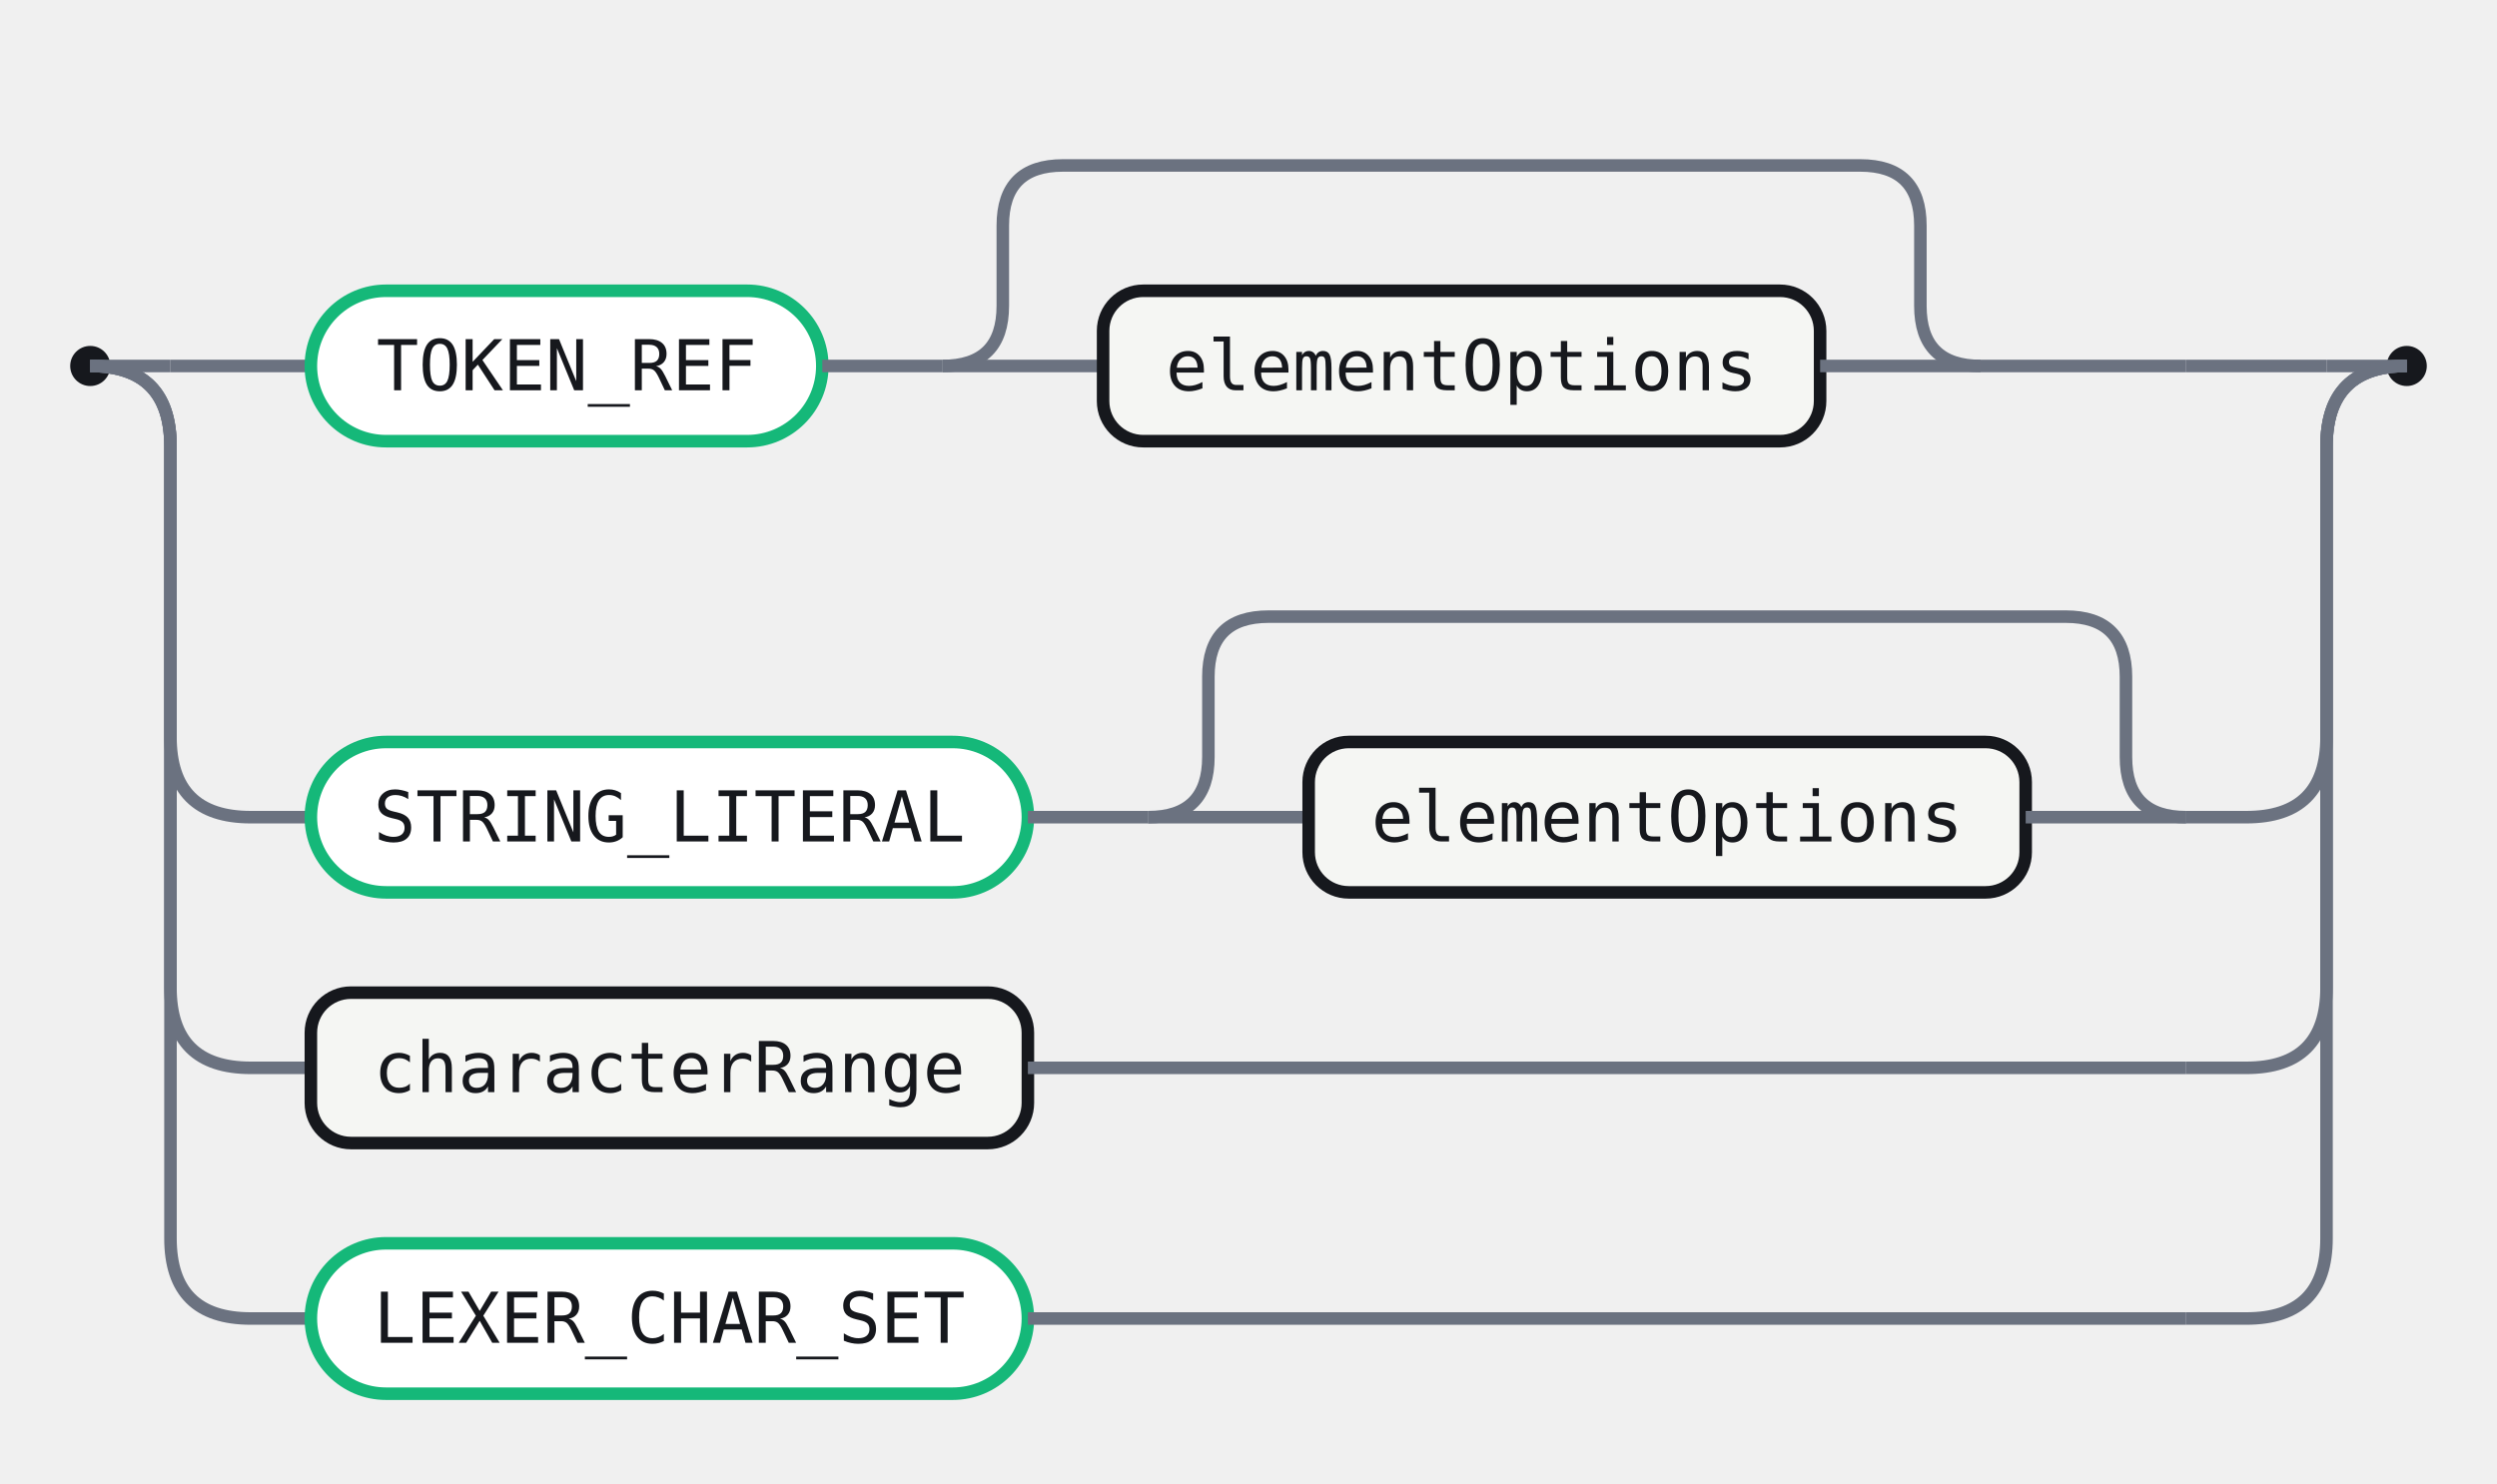
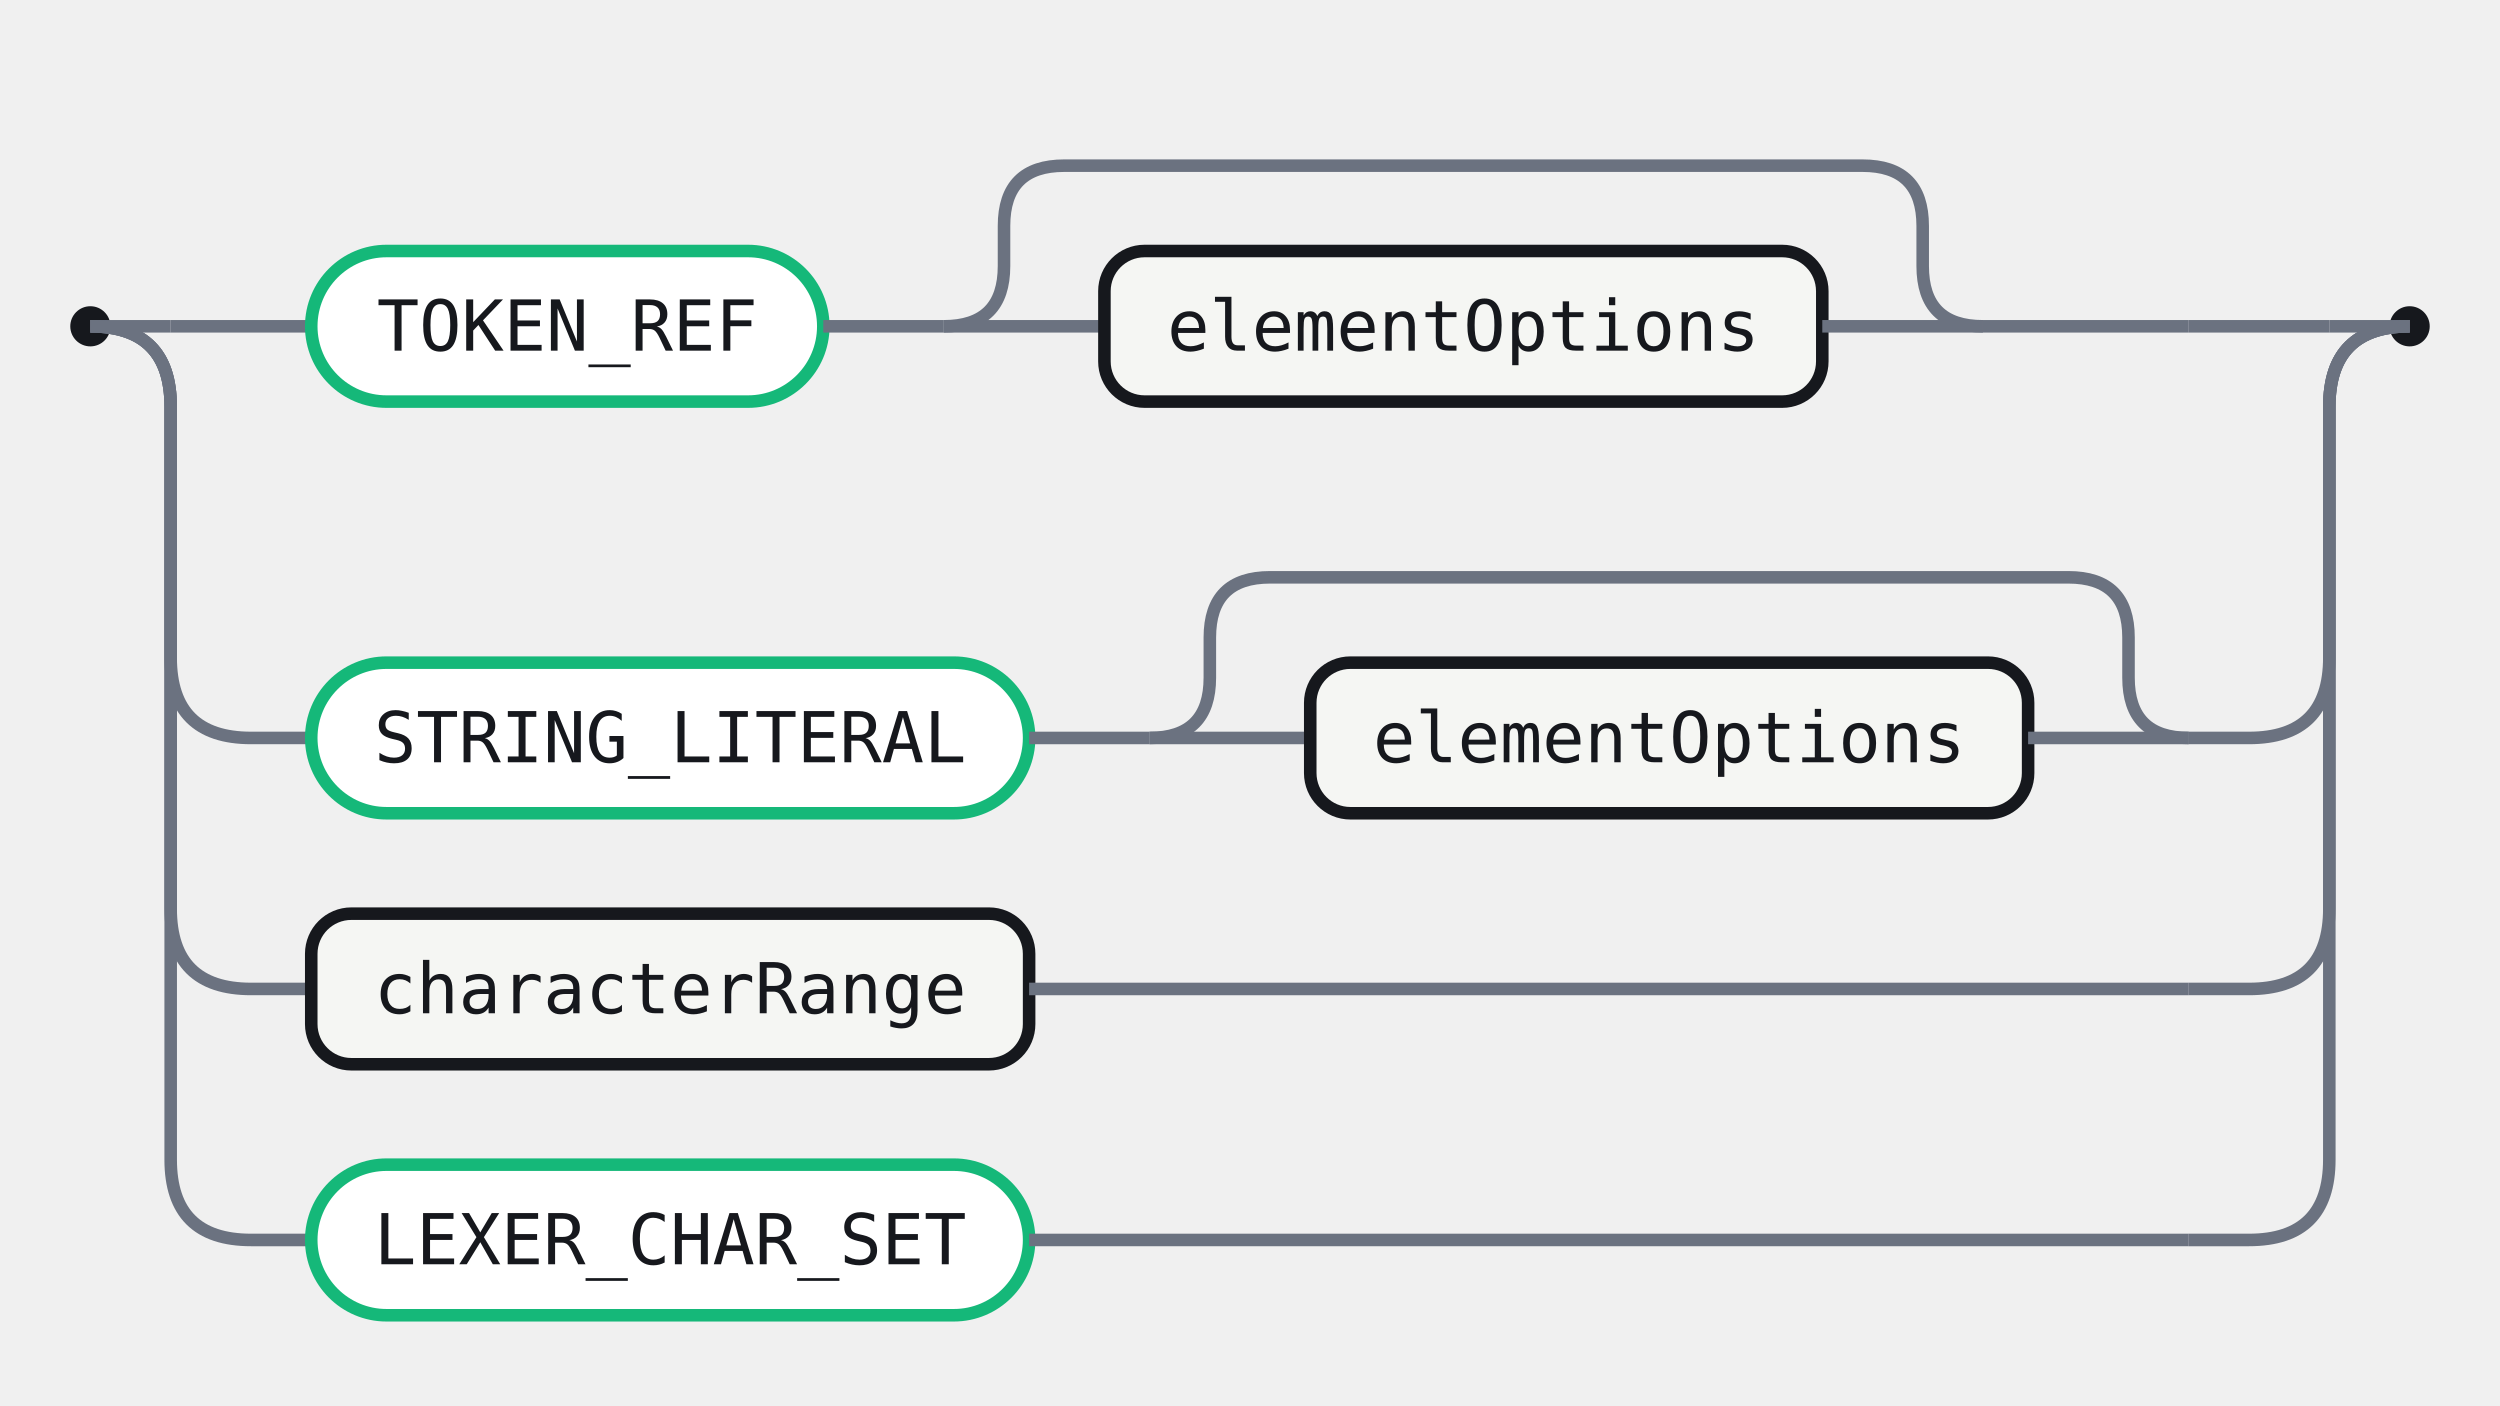
- <svg xmlns="http://www.w3.org/2000/svg" width="498" height="296" viewBox="0 0 498 296" role="img" aria-label="Railroad diagram for the setElement rule">
+ <svg xmlns="http://www.w3.org/2000/svg" width="498" height="280" viewBox="0 0 498 280" role="img" aria-label="Railroad diagram for the setElement rule">
  <style>.rr-track{fill:none;stroke:#6B7280;stroke-width:2.5}.rr-term{fill:#fff;stroke:#15B879;stroke-width:2.5}.rr-nonterm{fill:#F5F6F3;stroke:#16181D;stroke-width:2.5}.rr-text{fill:#16181D;font:14px 'Fira Code',ui-monospace,SFMono-Regular,Menlo,Consolas,monospace;font-feature-settings:"liga" 1,"calt" 1;}.rr-action-text{fill:#6B7280;font:14px 'Fira Code',ui-monospace,SFMono-Regular,Menlo,Consolas,monospace;font-style:italic;font-feature-settings:"liga" 1,"calt" 1;}.rr-cap{fill:#16181D}.rr-arrow{fill:#6B7280}</style>
-   <circle class="rr-cap" cx="18" cy="73" r="4" />
-   <circle class="rr-cap" cx="480" cy="73" r="4" />
-   <path class="rr-track" d="M18 73 H34" />
-   <path class="rr-track" d="M464 73 H480" />
-   <path class="rr-track" d="M34 73 H62" />
+   <circle class="rr-cap" cx="18" cy="65" r="4" />
+   <circle class="rr-cap" cx="480" cy="65" r="4" />
+   <path class="rr-track" d="M18 65 H34" />
+   <path class="rr-track" d="M464 65 H480" />
+   <path class="rr-track" d="M34 65 H62" />
  <g class="rr-node rr-node-term" data-rr-kind="terminal" data-rr-label="TOKEN_REF">
-     <rect class="rr-term" x="62" y="58" width="102" height="30" rx="15" />
-     <text class="rr-text" x="113" y="73" text-anchor="middle" dominant-baseline="central">TOKEN_REF</text>
+     <rect class="rr-term" x="62" y="50" width="102" height="30" rx="15" />
+     <text class="rr-text" x="113" y="65" text-anchor="middle" dominant-baseline="central">TOKEN_REF</text>
  </g>
-   <path class="rr-track" d="M164 73 H188" />
-   <path class="rr-track" d="M188 73 H220" />
+   <path class="rr-track" d="M164 65 H188" />
+   <path class="rr-track" d="M188 65 H220" />
  <g class="rr-node rr-node-nonterm" data-rr-kind="nonterminal" data-rr-label="elementOptions">
-     <rect class="rr-nonterm" x="220" y="58" width="143" height="30" rx="8" />
-     <text class="rr-text" x="291.5" y="73" text-anchor="middle" dominant-baseline="central">elementOptions</text>
+     <rect class="rr-nonterm" x="220" y="50" width="143" height="30" rx="8" />
+     <text class="rr-text" x="291.5" y="65" text-anchor="middle" dominant-baseline="central">elementOptions</text>
  </g>
-   <path class="rr-track" d="M363 73 H395" />
-   <path class="rr-track" d="M188 73 Q200 73 200 61 V45 Q200 33 212 33 H371 Q383 33 383 45 V61 Q383 73 395 73" />
-   <path class="rr-track" d="M395 73 H436" />
-   <path class="rr-track" d="M436 73 H464" />
-   <path class="rr-track" d="M18 73 Q34 73 34 89 V147 Q34 163 50 163 H62" />
+   <path class="rr-track" d="M363 65 H395" />
+   <path class="rr-track" d="M188 65 Q200 65 200 53 V45 Q200 33 212 33 H371 Q383 33 383 45 V53 Q383 65 395 65" />
+   <path class="rr-track" d="M395 65 H436" />
+   <path class="rr-track" d="M436 65 H464" />
+   <path class="rr-track" d="M18 65 Q34 65 34 81 V131 Q34 147 50 147 H62" />
  <g class="rr-node rr-node-term" data-rr-kind="terminal" data-rr-label="STRING_LITERAL">
-     <rect class="rr-term" x="62" y="148" width="143" height="30" rx="15" />
-     <text class="rr-text" x="133.5" y="163" text-anchor="middle" dominant-baseline="central">STRING_LITERAL</text>
+     <rect class="rr-term" x="62" y="132" width="143" height="30" rx="15" />
+     <text class="rr-text" x="133.5" y="147" text-anchor="middle" dominant-baseline="central">STRING_LITERAL</text>
  </g>
-   <path class="rr-track" d="M205 163 H229" />
-   <path class="rr-track" d="M229 163 H261" />
+   <path class="rr-track" d="M205 147 H229" />
+   <path class="rr-track" d="M229 147 H261" />
  <g class="rr-node rr-node-nonterm" data-rr-kind="nonterminal" data-rr-label="elementOptions">
-     <rect class="rr-nonterm" x="261" y="148" width="143" height="30" rx="8" />
-     <text class="rr-text" x="332.5" y="163" text-anchor="middle" dominant-baseline="central">elementOptions</text>
+     <rect class="rr-nonterm" x="261" y="132" width="143" height="30" rx="8" />
+     <text class="rr-text" x="332.5" y="147" text-anchor="middle" dominant-baseline="central">elementOptions</text>
  </g>
-   <path class="rr-track" d="M404 163 H436" />
-   <path class="rr-track" d="M229 163 Q241 163 241 151 V135 Q241 123 253 123 H412 Q424 123 424 135 V151 Q424 163 436 163" />
-   <path class="rr-track" d="M436 163 H448 Q464 163 464 147 V89 Q464 73 480 73" />
-   <path class="rr-track" d="M18 73 Q34 73 34 89 V197 Q34 213 50 213 H62" />
+   <path class="rr-track" d="M404 147 H436" />
+   <path class="rr-track" d="M229 147 Q241 147 241 135 V127 Q241 115 253 115 H412 Q424 115 424 127 V135 Q424 147 436 147" />
+   <path class="rr-track" d="M436 147 H448 Q464 147 464 131 V81 Q464 65 480 65" />
+   <path class="rr-track" d="M18 65 Q34 65 34 81 V181 Q34 197 50 197 H62" />
  <g class="rr-node rr-node-nonterm" data-rr-kind="nonterminal" data-rr-label="characterRange">
-     <rect class="rr-nonterm" x="62" y="198" width="143" height="30" rx="8" />
-     <text class="rr-text" x="133.5" y="213" text-anchor="middle" dominant-baseline="central">characterRange</text>
+     <rect class="rr-nonterm" x="62" y="182" width="143" height="30" rx="8" />
+     <text class="rr-text" x="133.5" y="197" text-anchor="middle" dominant-baseline="central">characterRange</text>
  </g>
-   <path class="rr-track" d="M205 213 H436" />
-   <path class="rr-track" d="M436 213 H448 Q464 213 464 197 V89 Q464 73 480 73" />
-   <path class="rr-track" d="M18 73 Q34 73 34 89 V247 Q34 263 50 263 H62" />
+   <path class="rr-track" d="M205 197 H436" />
+   <path class="rr-track" d="M436 197 H448 Q464 197 464 181 V81 Q464 65 480 65" />
+   <path class="rr-track" d="M18 65 Q34 65 34 81 V231 Q34 247 50 247 H62" />
  <g class="rr-node rr-node-term" data-rr-kind="terminal" data-rr-label="LEXER_CHAR_SET">
-     <rect class="rr-term" x="62" y="248" width="143" height="30" rx="15" />
-     <text class="rr-text" x="133.5" y="263" text-anchor="middle" dominant-baseline="central">LEXER_CHAR_SET</text>
+     <rect class="rr-term" x="62" y="232" width="143" height="30" rx="15" />
+     <text class="rr-text" x="133.5" y="247" text-anchor="middle" dominant-baseline="central">LEXER_CHAR_SET</text>
  </g>
-   <path class="rr-track" d="M205 263 H436" />
-   <path class="rr-track" d="M436 263 H448 Q464 263 464 247 V89 Q464 73 480 73" />
+   <path class="rr-track" d="M205 247 H436" />
+   <path class="rr-track" d="M436 247 H448 Q464 247 464 231 V81 Q464 65 480 65" />
</svg>
